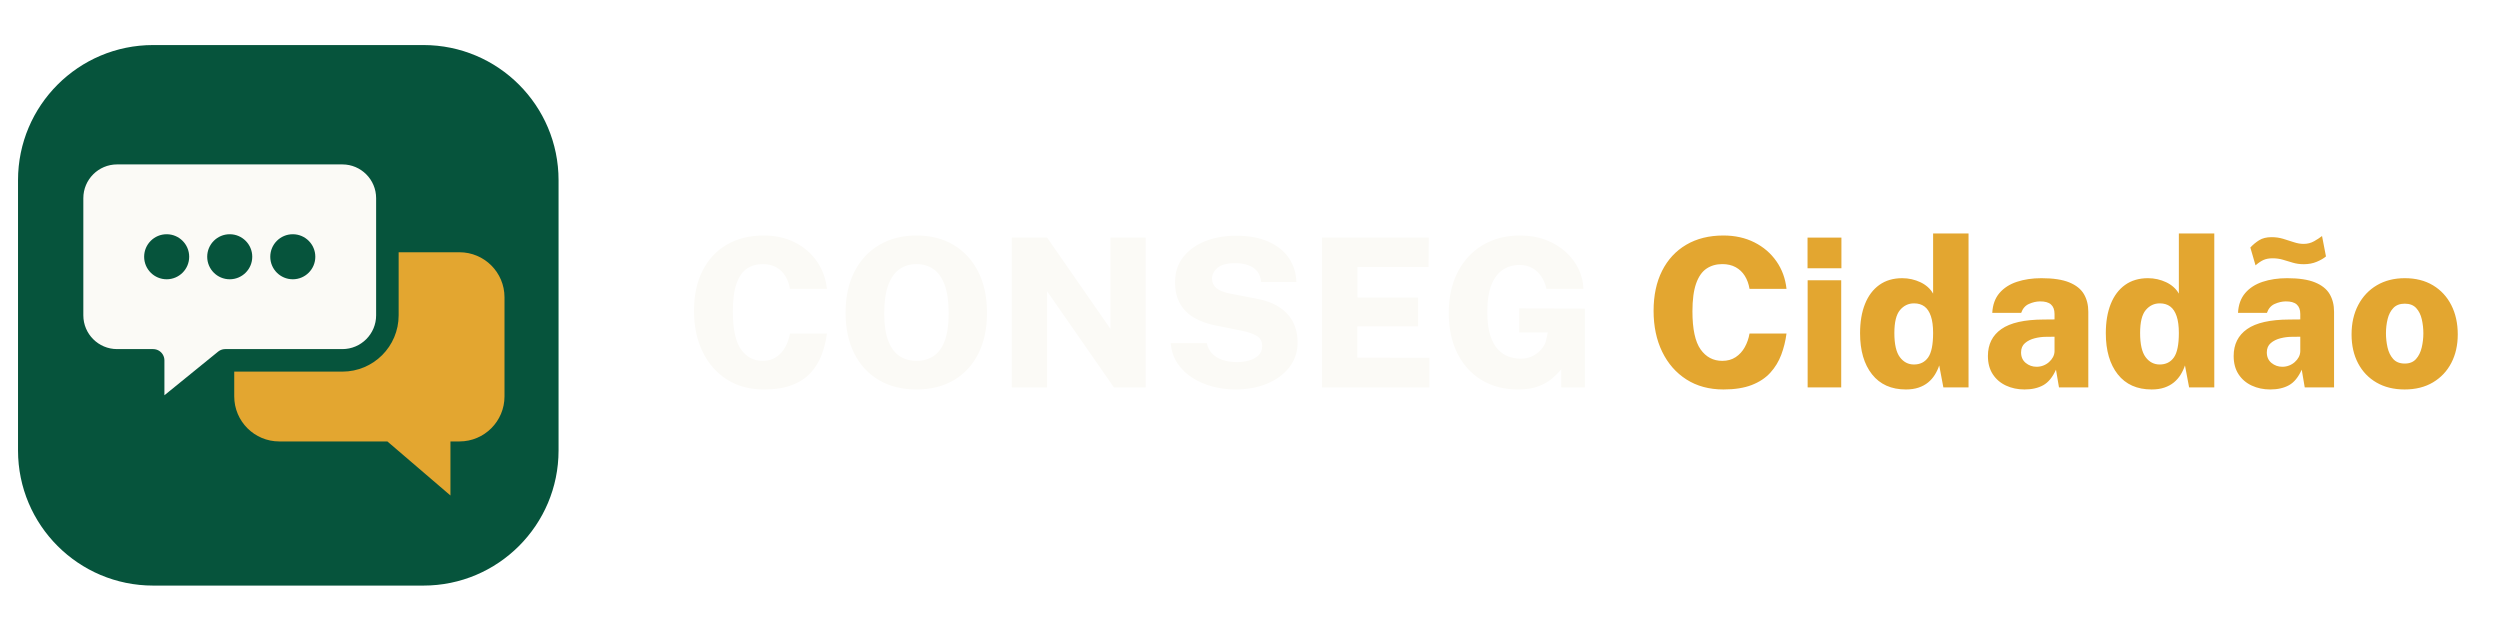
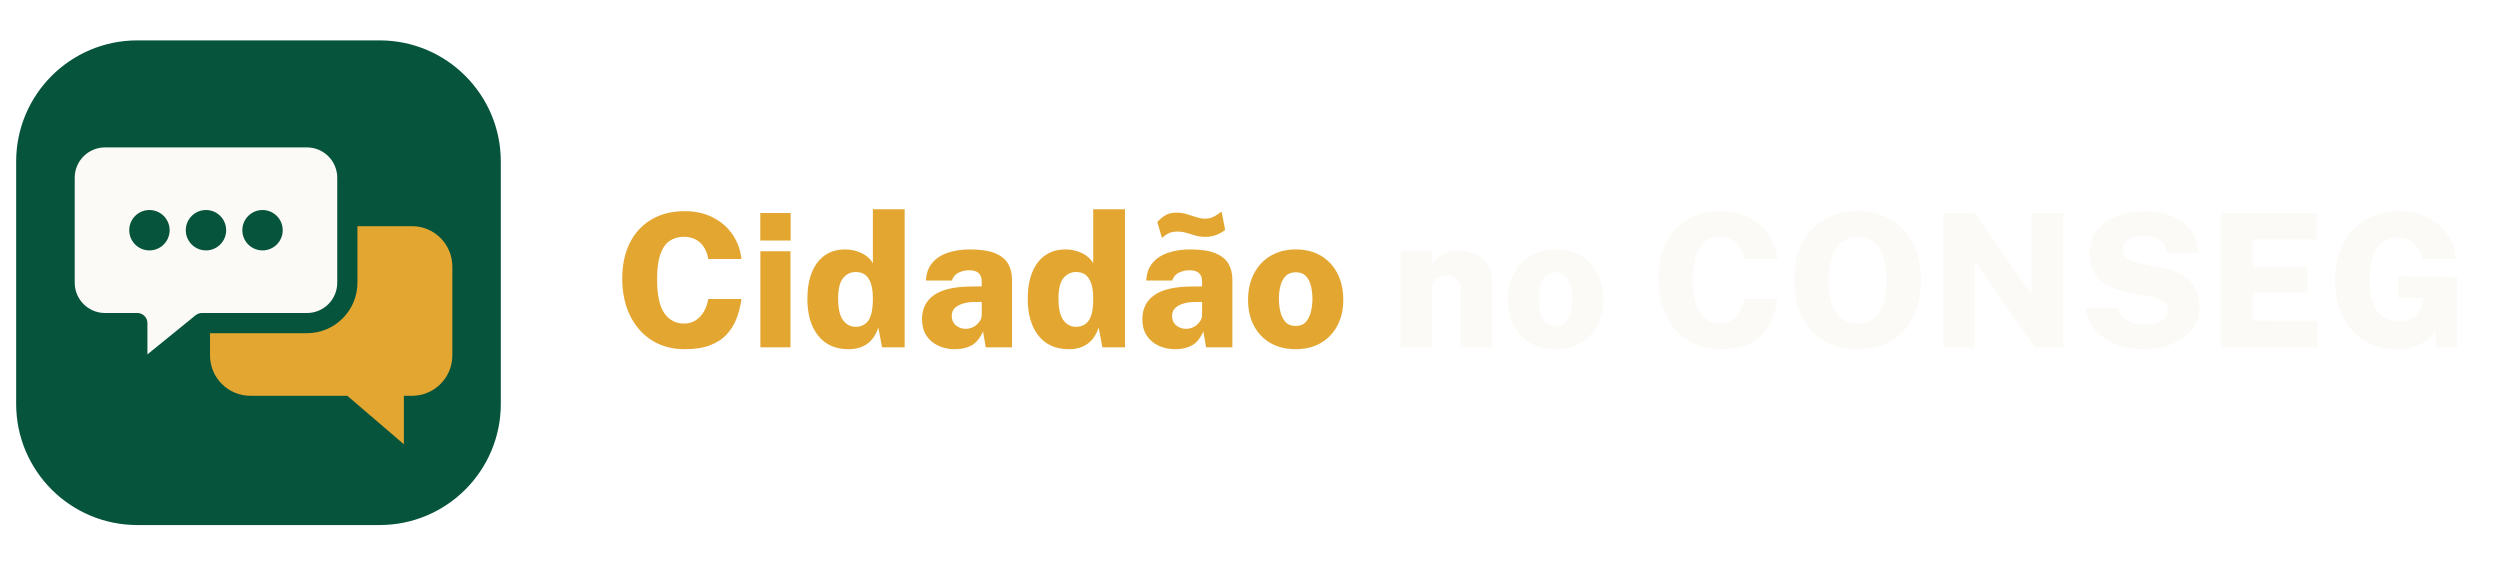
- <svg xmlns="http://www.w3.org/2000/svg" viewBox="0 0 555 140" width="555" height="140">
+ <svg xmlns="http://www.w3.org/2000/svg" viewBox="0 0 619 140" width="619" height="140">
  <g transform="translate(0,6)">
    <rect x="4" y="4" width="120" height="120" rx="30" fill="#06543C" />
    <path d="M62 50h40a10 10 0 0 1 10 10v22a10 10 0 0 1-10 10h-2v12l-14-12H62a10 10 0 0 1-10-10V60a10 10 0 0 1 10-10z" fill="#E3A630" />
    <path d="M26 28h50a10 10 0 0 1 10 10v26a10 10 0 0 1-10 10H50l-16 13v-13h-8a10 10 0 0 1-10-10V38a10 10 0 0 1 10-10z" fill="#FBFAF6" stroke="#06543C" stroke-width="5" stroke-linejoin="round" />
    <circle cx="37" cy="51" r="5" fill="#06543C" />
    <circle cx="51" cy="51" r="5" fill="#06543C" />
    <circle cx="65" cy="51" r="5" fill="#06543C" />
  </g>
-   <path fill="#FBFAF6" d="M169.572 86.46Q164.834 86.46 161.361 84.24Q157.888 82.021 155.979 78.088Q154.07 74.155 154.07 69.003Q154.07 63.874 155.956 60.125Q157.842 56.376 161.327 54.329Q164.811 52.282 169.572 52.282Q173.436 52.282 176.461 53.812Q179.485 55.341 181.348 58.02Q183.211 60.7 183.579 64.127H175.368Q175.092 62.471 174.321 61.241Q173.551 60.01 172.298 59.32Q171.044 58.63 169.319 58.63Q167.318 58.63 165.823 59.63Q164.328 60.631 163.512 62.943Q162.695 65.254 162.695 69.118Q162.695 75.006 164.5 77.559Q166.306 80.112 169.319 80.112Q171.044 80.112 172.298 79.284Q173.551 78.456 174.321 77.065Q175.092 75.673 175.368 74.04H183.579Q183.257 76.501 182.418 78.744Q181.578 80.986 179.991 82.734Q178.404 84.482 175.863 85.471Q173.321 86.46 169.572 86.46Z M203.474 86.46Q198.644 86.46 195.113 84.379Q191.583 82.297 189.651 78.479Q187.719 74.661 187.719 69.44Q187.719 64.173 189.674 60.332Q191.629 56.491 195.183 54.386Q198.736 52.282 203.474 52.282Q208.212 52.282 211.719 54.386Q215.227 56.491 217.171 60.332Q219.114 64.173 219.114 69.44Q219.114 74.661 217.205 78.479Q215.296 82.297 211.777 84.379Q208.258 86.46 203.474 86.46ZM203.474 80.112Q205.613 80.112 207.223 79.066Q208.833 78.019 209.719 75.696Q210.604 73.373 210.604 69.555Q210.604 65.622 209.707 63.218Q208.81 60.815 207.2 59.722Q205.59 58.63 203.474 58.63Q201.335 58.63 199.725 59.734Q198.115 60.838 197.207 63.242Q196.298 65.645 196.298 69.555Q196.298 73.373 197.207 75.696Q198.115 78.019 199.725 79.066Q201.335 80.112 203.474 80.112Z M224.611 86.0V52.742H232.454L246.53 73.028V52.742H254.35V86.0H247.289L232.454 64.656V86.0Z M274.222 86.46Q271.692 86.46 269.254 85.827Q266.816 85.195 264.78 83.918Q262.745 82.642 261.434 80.71Q260.123 78.778 259.893 76.179H267.897Q268.196 77.536 269.07 78.468Q269.944 79.399 271.37 79.894Q272.796 80.388 274.682 80.388Q276.016 80.388 277.281 80.031Q278.546 79.675 279.374 78.893Q280.202 78.111 280.202 76.823Q280.202 75.259 278.983 74.558Q277.764 73.856 275.878 73.465L269.921 72.269Q267.115 71.717 265.079 70.521Q263.044 69.325 261.952 67.37Q260.859 65.415 260.859 62.655Q260.859 59.412 262.653 57.1Q264.447 54.789 267.517 53.559Q270.588 52.328 274.429 52.328Q278.661 52.328 281.628 53.662Q284.595 54.996 286.159 57.331Q287.723 59.665 287.792 62.609H279.972Q279.834 61.114 279.075 60.206Q278.316 59.297 277.074 58.86Q275.832 58.423 274.199 58.423Q271.462 58.423 270.266 59.481Q269.07 60.539 269.07 61.827Q269.07 63.115 270.013 63.943Q270.956 64.771 273.141 65.185L278.5 66.22Q281.858 66.795 283.962 68.163Q286.067 69.532 287.067 71.522Q288.068 73.511 288.068 76.018Q288.068 79.146 286.262 81.492Q284.457 83.838 281.352 85.149Q278.247 86.46 274.222 86.46Z M293.473 86.0V52.742H317.186L317.14 59.274H301.362V66.059H314.817V72.453H301.316V79.399L317.324 79.422V86.0Z M336.989 86.46Q332.343 86.46 328.881 84.344Q325.42 82.228 323.522 78.41Q321.625 74.592 321.625 69.486Q321.625 64.242 323.626 60.378Q325.627 56.514 329.192 54.398Q332.757 52.282 337.449 52.282Q340.6 52.282 343.164 53.26Q345.729 54.237 347.58 55.916Q349.432 57.595 350.444 59.722Q351.456 61.85 351.525 64.127H343.314Q342.992 62.655 342.221 61.448Q341.451 60.24 340.197 59.527Q338.944 58.814 337.265 58.814Q335.333 58.814 333.723 59.826Q332.113 60.838 331.147 63.126Q330.181 65.415 330.181 69.256Q330.181 72.43 330.836 74.454Q331.492 76.478 332.573 77.605Q333.654 78.732 334.965 79.18Q336.276 79.629 337.587 79.629Q338.806 79.629 339.783 79.238Q340.761 78.847 341.485 78.226Q342.21 77.605 342.67 76.869Q343.13 76.133 343.268 75.397L343.613 73.787H337.265V68.451L351.847 68.52V86.0H346.603V81.998Q345.775 82.987 344.567 84.022Q343.36 85.057 341.543 85.758Q339.726 86.46 336.989 86.46Z" />
-   <path fill="#E3A630" d="M382.598 86.46Q377.86 86.46 374.387 84.24Q370.914 82.021 369.005 78.088Q367.096 74.155 367.096 69.003Q367.096 63.874 368.982 60.125Q370.868 56.376 374.352 54.329Q377.837 52.282 382.598 52.282Q386.462 52.282 389.486 53.812Q392.511 55.341 394.374 58.02Q396.237 60.7 396.605 64.127H388.394Q388.118 62.471 387.347 61.241Q386.577 60.01 385.323 59.32Q384.07 58.63 382.345 58.63Q380.344 58.63 378.849 59.63Q377.354 60.631 376.537 62.943Q375.721 65.254 375.721 69.118Q375.721 75.006 377.526 77.559Q379.332 80.112 382.345 80.112Q384.07 80.112 385.323 79.284Q386.577 78.456 387.347 77.065Q388.118 75.673 388.394 74.04H396.605Q396.283 76.501 395.443 78.744Q394.604 80.986 393.017 82.734Q391.43 84.482 388.888 85.471Q386.347 86.46 382.598 86.46Z M401.297 86.0V62.218H408.749V86.0ZM401.274 59.55V52.742H408.795V59.55Z M423.101 86.46Q418.248 86.46 415.591 83.102Q412.935 79.744 412.935 73.971Q412.935 70.222 414.028 67.485Q415.12 64.748 417.213 63.253Q419.306 61.758 422.296 61.758Q423.377 61.758 424.389 61.988Q425.401 62.218 426.309 62.644Q427.218 63.069 427.942 63.702Q428.667 64.334 429.15 65.185V51.822H437.016V86.0H431.427L430.507 81.124Q430.139 82.228 429.529 83.206Q428.92 84.183 428.034 84.907Q427.149 85.632 425.93 86.046Q424.711 86.46 423.101 86.46ZM424.895 80.917Q426.942 80.917 428.046 79.353Q429.15 77.789 429.15 73.925Q429.15 71.648 428.655 70.188Q428.161 68.727 427.23 68.037Q426.298 67.347 424.918 67.347Q423.055 67.347 421.802 68.831Q420.548 70.314 420.548 73.925Q420.548 77.651 421.767 79.284Q422.986 80.917 424.895 80.917Z M449.436 86.46Q447.182 86.46 445.33 85.597Q443.479 84.735 442.398 83.079Q441.317 81.423 441.317 79.031Q441.317 75.144 444.307 73.051Q447.297 70.958 453.691 70.935L456.106 70.912V69.693Q456.106 68.29 455.312 67.588Q454.519 66.887 452.84 66.91Q451.644 66.933 450.425 67.474Q449.206 68.014 448.7 69.463H442.283Q442.421 66.772 443.87 65.07Q445.319 63.368 447.745 62.563Q450.172 61.758 453.185 61.758Q457.095 61.758 459.372 62.689Q461.649 63.621 462.626 65.288Q463.604 66.956 463.604 69.21V86.0H457.095L456.428 82.067Q455.301 84.574 453.599 85.517Q451.897 86.46 449.436 86.46ZM452.127 81.423Q452.909 81.423 453.622 81.147Q454.335 80.871 454.887 80.376Q455.439 79.882 455.761 79.284Q456.083 78.686 456.106 77.996V74.753L454.174 74.776Q452.978 74.776 451.702 75.098Q450.425 75.42 449.551 76.168Q448.677 76.915 448.677 78.226Q448.677 79.721 449.712 80.572Q450.747 81.423 452.127 81.423Z M477.657 86.46Q472.804 86.46 470.147 83.102Q467.491 79.744 467.491 73.971Q467.491 70.222 468.583 67.485Q469.676 64.748 471.769 63.253Q473.862 61.758 476.852 61.758Q477.933 61.758 478.945 61.988Q479.957 62.218 480.865 62.644Q481.774 63.069 482.498 63.702Q483.223 64.334 483.706 65.185V51.822H491.572V86.0H485.983L485.063 81.124Q484.695 82.228 484.085 83.206Q483.476 84.183 482.59 84.907Q481.705 85.632 480.486 86.046Q479.267 86.46 477.657 86.46ZM479.451 80.917Q481.498 80.917 482.602 79.353Q483.706 77.789 483.706 73.925Q483.706 71.648 483.212 70.188Q482.717 68.727 481.785 68.037Q480.854 67.347 479.474 67.347Q477.611 67.347 476.357 68.831Q475.104 70.314 475.104 73.925Q475.104 77.651 476.323 79.284Q477.542 80.917 479.451 80.917Z M503.992 86.46Q501.738 86.46 499.886 85.597Q498.035 84.735 496.954 83.079Q495.873 81.423 495.873 79.031Q495.873 75.144 498.863 73.051Q501.853 70.958 508.247 70.935L510.662 70.912V69.693Q510.662 68.29 509.868 67.588Q509.075 66.887 507.396 66.91Q506.2 66.933 504.981 67.474Q503.762 68.014 503.256 69.463H496.839Q496.977 66.772 498.426 65.07Q499.875 63.368 502.301 62.563Q504.728 61.758 507.741 61.758Q511.651 61.758 513.928 62.689Q516.205 63.621 517.182 65.288Q518.16 66.956 518.16 69.21V86.0H511.651L510.984 82.067Q509.857 84.574 508.155 85.517Q506.453 86.46 503.992 86.46ZM506.683 81.423Q507.465 81.423 508.178 81.147Q508.891 80.871 509.443 80.376Q509.995 79.882 510.317 79.284Q510.639 78.686 510.662 77.996V74.753L508.73 74.776Q507.534 74.776 506.257 75.098Q504.981 75.42 504.107 76.168Q503.233 76.915 503.233 78.226Q503.233 79.721 504.268 80.572Q505.303 81.423 506.683 81.423ZM500.726 58.906 499.576 54.95Q500.45 54.007 501.531 53.329Q502.612 52.65 504.291 52.65Q505.648 52.65 506.867 53.018Q508.086 53.386 509.224 53.766Q510.363 54.145 511.398 54.145Q512.686 54.145 513.721 53.558Q514.756 52.972 515.492 52.397L516.366 56.928Q515.607 57.572 514.319 58.112Q513.031 58.653 511.444 58.653Q510.133 58.653 509.017 58.32Q507.902 57.986 506.821 57.664Q505.74 57.342 504.498 57.342Q503.348 57.342 502.531 57.698Q501.715 58.055 500.726 58.906Z M533.823 86.46Q530.235 86.46 527.59 84.93Q524.945 83.401 523.496 80.653Q522.047 77.904 522.047 74.247Q522.047 70.521 523.53 67.703Q525.014 64.886 527.67 63.322Q530.327 61.758 533.869 61.758Q537.48 61.758 540.113 63.333Q542.747 64.909 544.184 67.726Q545.622 70.544 545.622 74.247Q545.622 77.812 544.196 80.56Q542.77 83.309 540.125 84.885Q537.48 86.46 533.823 86.46ZM533.869 80.71Q535.456 80.71 536.353 79.709Q537.25 78.709 537.618 77.156Q537.986 75.604 537.986 73.994Q537.986 72.407 537.641 70.889Q537.296 69.371 536.399 68.393Q535.502 67.416 533.869 67.416Q532.236 67.416 531.327 68.37Q530.419 69.325 530.051 70.832Q529.683 72.338 529.683 73.994Q529.683 75.558 530.028 77.111Q530.373 78.663 531.281 79.686Q532.19 80.71 533.869 80.71Z" />
+   <path fill="#E3A630" d="M169.572 86.46Q164.834 86.46 161.361 84.24Q157.888 82.021 155.979 78.088Q154.07 74.155 154.07 69.003Q154.07 63.874 155.956 60.125Q157.842 56.376 161.327 54.329Q164.811 52.282 169.572 52.282Q173.436 52.282 176.461 53.812Q179.485 55.341 181.348 58.02Q183.211 60.7 183.579 64.127H175.368Q175.092 62.471 174.321 61.241Q173.551 60.01 172.298 59.32Q171.044 58.63 169.319 58.63Q167.318 58.63 165.823 59.63Q164.328 60.631 163.512 62.943Q162.695 65.254 162.695 69.118Q162.695 75.006 164.5 77.559Q166.306 80.112 169.319 80.112Q171.044 80.112 172.298 79.284Q173.551 78.456 174.321 77.065Q175.092 75.673 175.368 74.04H183.579Q183.257 76.501 182.418 78.744Q181.578 80.986 179.991 82.734Q178.404 84.482 175.863 85.471Q173.321 86.46 169.572 86.46Z M188.271 86.0V62.218H195.723V86.0ZM188.248 59.55V52.742H195.769V59.55Z M210.075 86.46Q205.222 86.46 202.565 83.102Q199.909 79.744 199.909 73.971Q199.909 70.222 201.001 67.485Q202.094 64.748 204.187 63.253Q206.28 61.758 209.27 61.758Q210.351 61.758 211.363 61.988Q212.375 62.218 213.284 62.644Q214.192 63.069 214.916 63.702Q215.641 64.334 216.124 65.185V51.822H223.99V86.0H218.401L217.481 81.124Q217.113 82.228 216.504 83.206Q215.894 84.183 215.008 84.907Q214.123 85.632 212.904 86.046Q211.685 86.46 210.075 86.46ZM211.869 80.917Q213.916 80.917 215.02 79.353Q216.124 77.789 216.124 73.925Q216.124 71.648 215.63 70.188Q215.135 68.727 214.203 68.037Q213.272 67.347 211.892 67.347Q210.029 67.347 208.775 68.831Q207.522 70.314 207.522 73.925Q207.522 77.651 208.741 79.284Q209.96 80.917 211.869 80.917Z M236.41 86.46Q234.156 86.46 232.305 85.597Q230.453 84.735 229.372 83.079Q228.291 81.423 228.291 79.031Q228.291 75.144 231.281 73.051Q234.271 70.958 240.665 70.935L243.08 70.912V69.693Q243.08 68.29 242.286 67.588Q241.493 66.887 239.814 66.91Q238.618 66.933 237.399 67.474Q236.18 68.014 235.674 69.463H229.257Q229.395 66.772 230.844 65.07Q232.293 63.368 234.72 62.563Q237.146 61.758 240.159 61.758Q244.069 61.758 246.346 62.689Q248.623 63.621 249.601 65.288Q250.578 66.956 250.578 69.21V86.0H244.069L243.402 82.067Q242.275 84.574 240.573 85.517Q238.871 86.46 236.41 86.46ZM239.101 81.423Q239.883 81.423 240.596 81.147Q241.309 80.871 241.861 80.376Q242.413 79.882 242.735 79.284Q243.057 78.686 243.08 77.996V74.753L241.148 74.776Q239.952 74.776 238.675 75.098Q237.399 75.42 236.525 76.168Q235.651 76.915 235.651 78.226Q235.651 79.721 236.686 80.572Q237.721 81.423 239.101 81.423Z M264.631 86.46Q259.778 86.46 257.122 83.102Q254.465 79.744 254.465 73.971Q254.465 70.222 255.558 67.485Q256.65 64.748 258.743 63.253Q260.836 61.758 263.826 61.758Q264.907 61.758 265.919 61.988Q266.931 62.218 267.839 62.644Q268.748 63.069 269.472 63.702Q270.197 64.334 270.68 65.185V51.822H278.546V86.0H272.957L272.037 81.124Q271.669 82.228 271.059 83.206Q270.45 84.183 269.565 84.907Q268.679 85.632 267.46 86.046Q266.241 86.46 264.631 86.46ZM266.425 80.917Q268.472 80.917 269.576 79.353Q270.68 77.789 270.68 73.925Q270.68 71.648 270.186 70.188Q269.691 68.727 268.76 68.037Q267.828 67.347 266.448 67.347Q264.585 67.347 263.332 68.831Q262.078 70.314 262.078 73.925Q262.078 77.651 263.297 79.284Q264.516 80.917 266.425 80.917Z M290.966 86.46Q288.712 86.46 286.861 85.597Q285.009 84.735 283.928 83.079Q282.847 81.423 282.847 79.031Q282.847 75.144 285.837 73.051Q288.827 70.958 295.221 70.935L297.636 70.912V69.693Q297.636 68.29 296.843 67.588Q296.049 66.887 294.37 66.91Q293.174 66.933 291.955 67.474Q290.736 68.014 290.23 69.463H283.813Q283.951 66.772 285.4 65.07Q286.849 63.368 289.275 62.563Q291.702 61.758 294.715 61.758Q298.625 61.758 300.902 62.689Q303.179 63.621 304.157 65.288Q305.134 66.956 305.134 69.21V86.0H298.625L297.958 82.067Q296.831 84.574 295.129 85.517Q293.427 86.46 290.966 86.46ZM293.657 81.423Q294.439 81.423 295.152 81.147Q295.865 80.871 296.417 80.376Q296.969 79.882 297.291 79.284Q297.613 78.686 297.636 77.996V74.753L295.704 74.776Q294.508 74.776 293.232 75.098Q291.955 75.42 291.081 76.168Q290.207 76.915 290.207 78.226Q290.207 79.721 291.242 80.572Q292.277 81.423 293.657 81.423ZM287.7 58.906 286.55 54.95Q287.424 54.007 288.505 53.329Q289.586 52.65 291.265 52.65Q292.622 52.65 293.841 53.018Q295.06 53.386 296.199 53.766Q297.337 54.145 298.372 54.145Q299.66 54.145 300.695 53.558Q301.73 52.972 302.466 52.397L303.34 56.928Q302.581 57.572 301.293 58.112Q300.005 58.653 298.418 58.653Q297.107 58.653 295.992 58.32Q294.876 57.986 293.795 57.664Q292.714 57.342 291.472 57.342Q290.322 57.342 289.505 57.698Q288.689 58.055 287.7 58.906Z M320.797 86.46Q317.209 86.46 314.564 84.93Q311.919 83.401 310.47 80.653Q309.021 77.904 309.021 74.247Q309.021 70.521 310.505 67.703Q311.988 64.886 314.644 63.322Q317.301 61.758 320.843 61.758Q324.454 61.758 327.087 63.333Q329.721 64.909 331.159 67.726Q332.596 70.544 332.596 74.247Q332.596 77.812 331.17 80.56Q329.744 83.309 327.099 84.885Q324.454 86.46 320.797 86.46ZM320.843 80.71Q322.43 80.71 323.327 79.709Q324.224 78.709 324.592 77.156Q324.96 75.604 324.96 73.994Q324.96 72.407 324.615 70.889Q324.27 69.371 323.373 68.393Q322.476 67.416 320.843 67.416Q319.21 67.416 318.301 68.37Q317.393 69.325 317.025 70.832Q316.657 72.338 316.657 73.994Q316.657 75.558 317.002 77.111Q317.347 78.663 318.255 79.686Q319.164 80.71 320.843 80.71Z" />
+   <path fill="#FBFAF6" d="M346.787 86.0V62.218H354.515V65.553Q355.021 64.725 355.861 63.92Q356.7 63.115 358 62.586Q359.299 62.057 361.162 62.057Q363.301 62.057 365.198 62.885Q367.096 63.713 368.292 65.519Q369.488 67.324 369.488 70.245V86.0H361.622V71.28Q361.622 69.716 360.61 68.923Q359.598 68.129 358.287 68.129Q357.413 68.129 356.562 68.463Q355.711 68.796 355.159 69.451Q354.607 70.107 354.607 71.096V86.0Z M385.128 86.46Q381.54 86.46 378.895 84.93Q376.25 83.401 374.801 80.653Q373.352 77.904 373.352 74.247Q373.352 70.521 374.836 67.703Q376.319 64.886 378.976 63.322Q381.632 61.758 385.174 61.758Q388.785 61.758 391.418 63.333Q394.052 64.909 395.49 67.726Q396.927 70.544 396.927 74.247Q396.927 77.812 395.501 80.56Q394.075 83.309 391.43 84.885Q388.785 86.46 385.128 86.46ZM385.174 80.71Q386.761 80.71 387.658 79.709Q388.555 78.709 388.923 77.156Q389.291 75.604 389.291 73.994Q389.291 72.407 388.946 70.889Q388.601 69.371 387.704 68.393Q386.807 67.416 385.174 67.416Q383.541 67.416 382.632 68.37Q381.724 69.325 381.356 70.832Q380.988 72.338 380.988 73.994Q380.988 75.558 381.333 77.111Q381.678 78.663 382.587 79.686Q383.495 80.71 385.174 80.71Z M426.091 86.46Q421.353 86.46 417.88 84.24Q414.407 82.021 412.498 78.088Q410.589 74.155 410.589 69.003Q410.589 63.874 412.475 60.125Q414.361 56.376 417.846 54.329Q421.33 52.282 426.091 52.282Q429.955 52.282 432.98 53.812Q436.004 55.341 437.867 58.02Q439.73 60.7 440.098 64.127H431.887Q431.611 62.471 430.841 61.241Q430.07 60.01 428.817 59.32Q427.563 58.63 425.838 58.63Q423.837 58.63 422.342 59.63Q420.847 60.631 420.03 62.943Q419.214 65.254 419.214 69.118Q419.214 75.006 421.019 77.559Q422.825 80.112 425.838 80.112Q427.563 80.112 428.817 79.284Q430.07 78.456 430.841 77.065Q431.611 75.673 431.887 74.04H440.098Q439.776 76.501 438.937 78.744Q438.097 80.986 436.51 82.734Q434.923 84.482 432.382 85.471Q429.84 86.46 426.091 86.46Z M459.993 86.46Q455.163 86.46 451.633 84.379Q448.102 82.297 446.17 78.479Q444.238 74.661 444.238 69.44Q444.238 64.173 446.193 60.332Q448.148 56.491 451.702 54.386Q455.255 52.282 459.993 52.282Q464.731 52.282 468.238 54.386Q471.746 56.491 473.689 60.332Q475.633 64.173 475.633 69.44Q475.633 74.661 473.724 78.479Q471.815 82.297 468.296 84.379Q464.777 86.46 459.993 86.46ZM459.993 80.112Q462.132 80.112 463.742 79.066Q465.352 78.019 466.238 75.696Q467.123 73.373 467.123 69.555Q467.123 65.622 466.226 63.218Q465.329 60.815 463.719 59.722Q462.109 58.63 459.993 58.63Q457.854 58.63 456.244 59.734Q454.634 60.838 453.726 63.242Q452.817 65.645 452.817 69.555Q452.817 73.373 453.726 75.696Q454.634 78.019 456.244 79.066Q457.854 80.112 459.993 80.112Z M481.13 86.0V52.742H488.973L503.049 73.028V52.742H510.869V86.0H503.808L488.973 64.656V86.0Z M530.741 86.46Q528.211 86.46 525.773 85.827Q523.335 85.195 521.3 83.918Q519.264 82.642 517.953 80.71Q516.642 78.778 516.412 76.179H524.416Q524.715 77.536 525.589 78.468Q526.463 79.399 527.889 79.894Q529.315 80.388 531.201 80.388Q532.535 80.388 533.8 80.031Q535.065 79.675 535.893 78.893Q536.721 78.111 536.721 76.823Q536.721 75.259 535.502 74.558Q534.283 73.856 532.397 73.465L526.44 72.269Q523.634 71.717 521.599 70.521Q519.563 69.325 518.471 67.37Q517.378 65.415 517.378 62.655Q517.378 59.412 519.172 57.1Q520.966 54.789 524.037 53.559Q527.107 52.328 530.948 52.328Q535.18 52.328 538.147 53.662Q541.114 54.996 542.678 57.331Q544.242 59.665 544.311 62.609H536.491Q536.353 61.114 535.594 60.206Q534.835 59.297 533.593 58.86Q532.351 58.423 530.718 58.423Q527.981 58.423 526.785 59.481Q525.589 60.539 525.589 61.827Q525.589 63.115 526.532 63.943Q527.475 64.771 529.66 65.185L535.019 66.22Q538.377 66.795 540.482 68.163Q542.586 69.532 543.587 71.522Q544.587 73.511 544.587 76.018Q544.587 79.146 542.782 81.492Q540.976 83.838 537.871 85.149Q534.766 86.46 530.741 86.46Z M549.992 86.0V52.742H573.705L573.659 59.274H557.881V66.059H571.336V72.453H557.835V79.399L573.843 79.422V86.0Z M593.508 86.46Q588.862 86.46 585.401 84.344Q581.939 82.228 580.042 78.41Q578.144 74.592 578.144 69.486Q578.144 64.242 580.145 60.378Q582.146 56.514 585.711 54.398Q589.276 52.282 593.968 52.282Q597.119 52.282 599.684 53.26Q602.248 54.237 604.1 55.916Q605.951 57.595 606.963 59.722Q607.975 61.85 608.044 64.127H599.833Q599.511 62.655 598.741 61.448Q597.97 60.24 596.716 59.527Q595.463 58.814 593.784 58.814Q591.852 58.814 590.242 59.826Q588.632 60.838 587.666 63.126Q586.7 65.415 586.7 69.256Q586.7 72.43 587.356 74.454Q588.011 76.478 589.092 77.605Q590.173 78.732 591.484 79.18Q592.795 79.629 594.106 79.629Q595.325 79.629 596.303 79.238Q597.28 78.847 598.005 78.226Q598.729 77.605 599.189 76.869Q599.649 76.133 599.787 75.397L600.132 73.787H593.784V68.451L608.366 68.52V86.0H603.122V81.998Q602.294 82.987 601.087 84.022Q599.879 85.057 598.062 85.758Q596.245 86.46 593.508 86.46Z" />
</svg>
